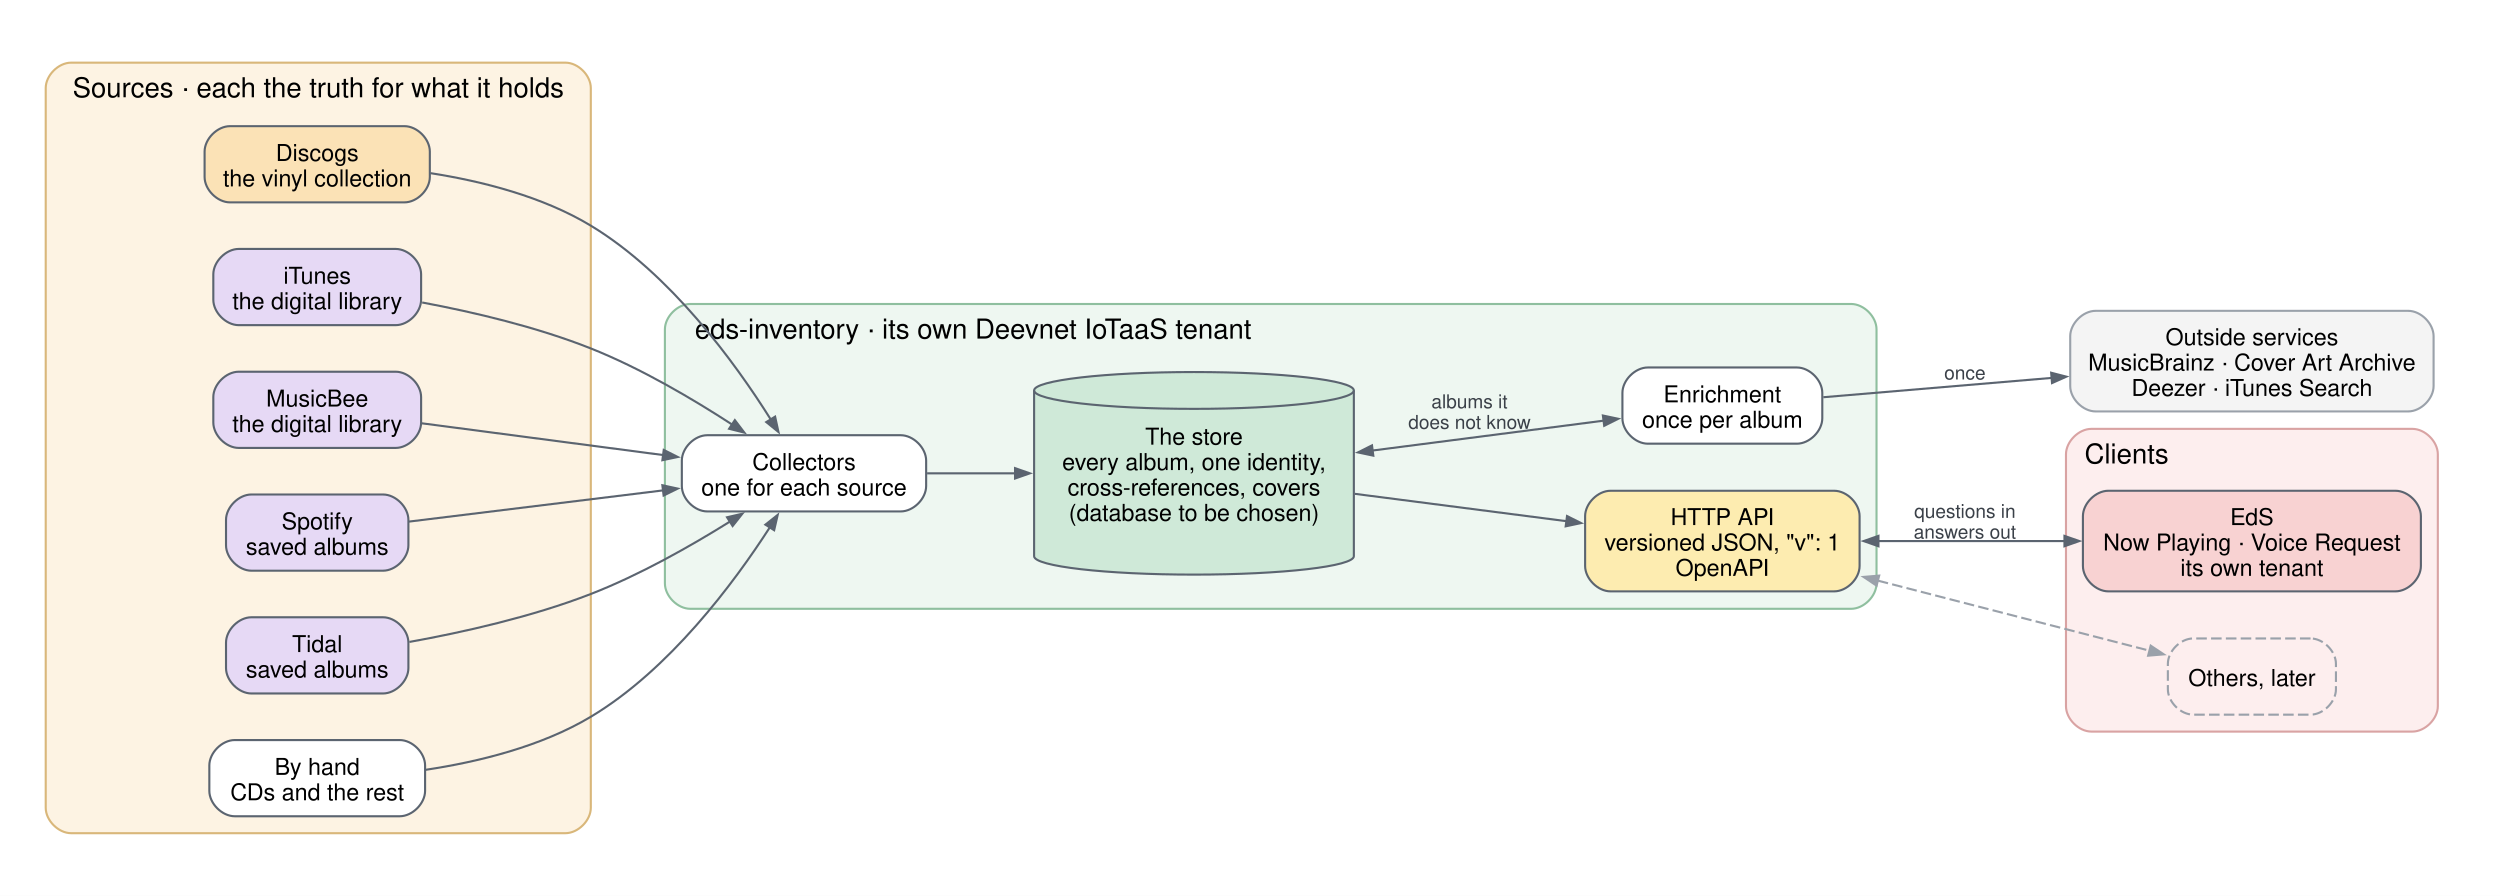
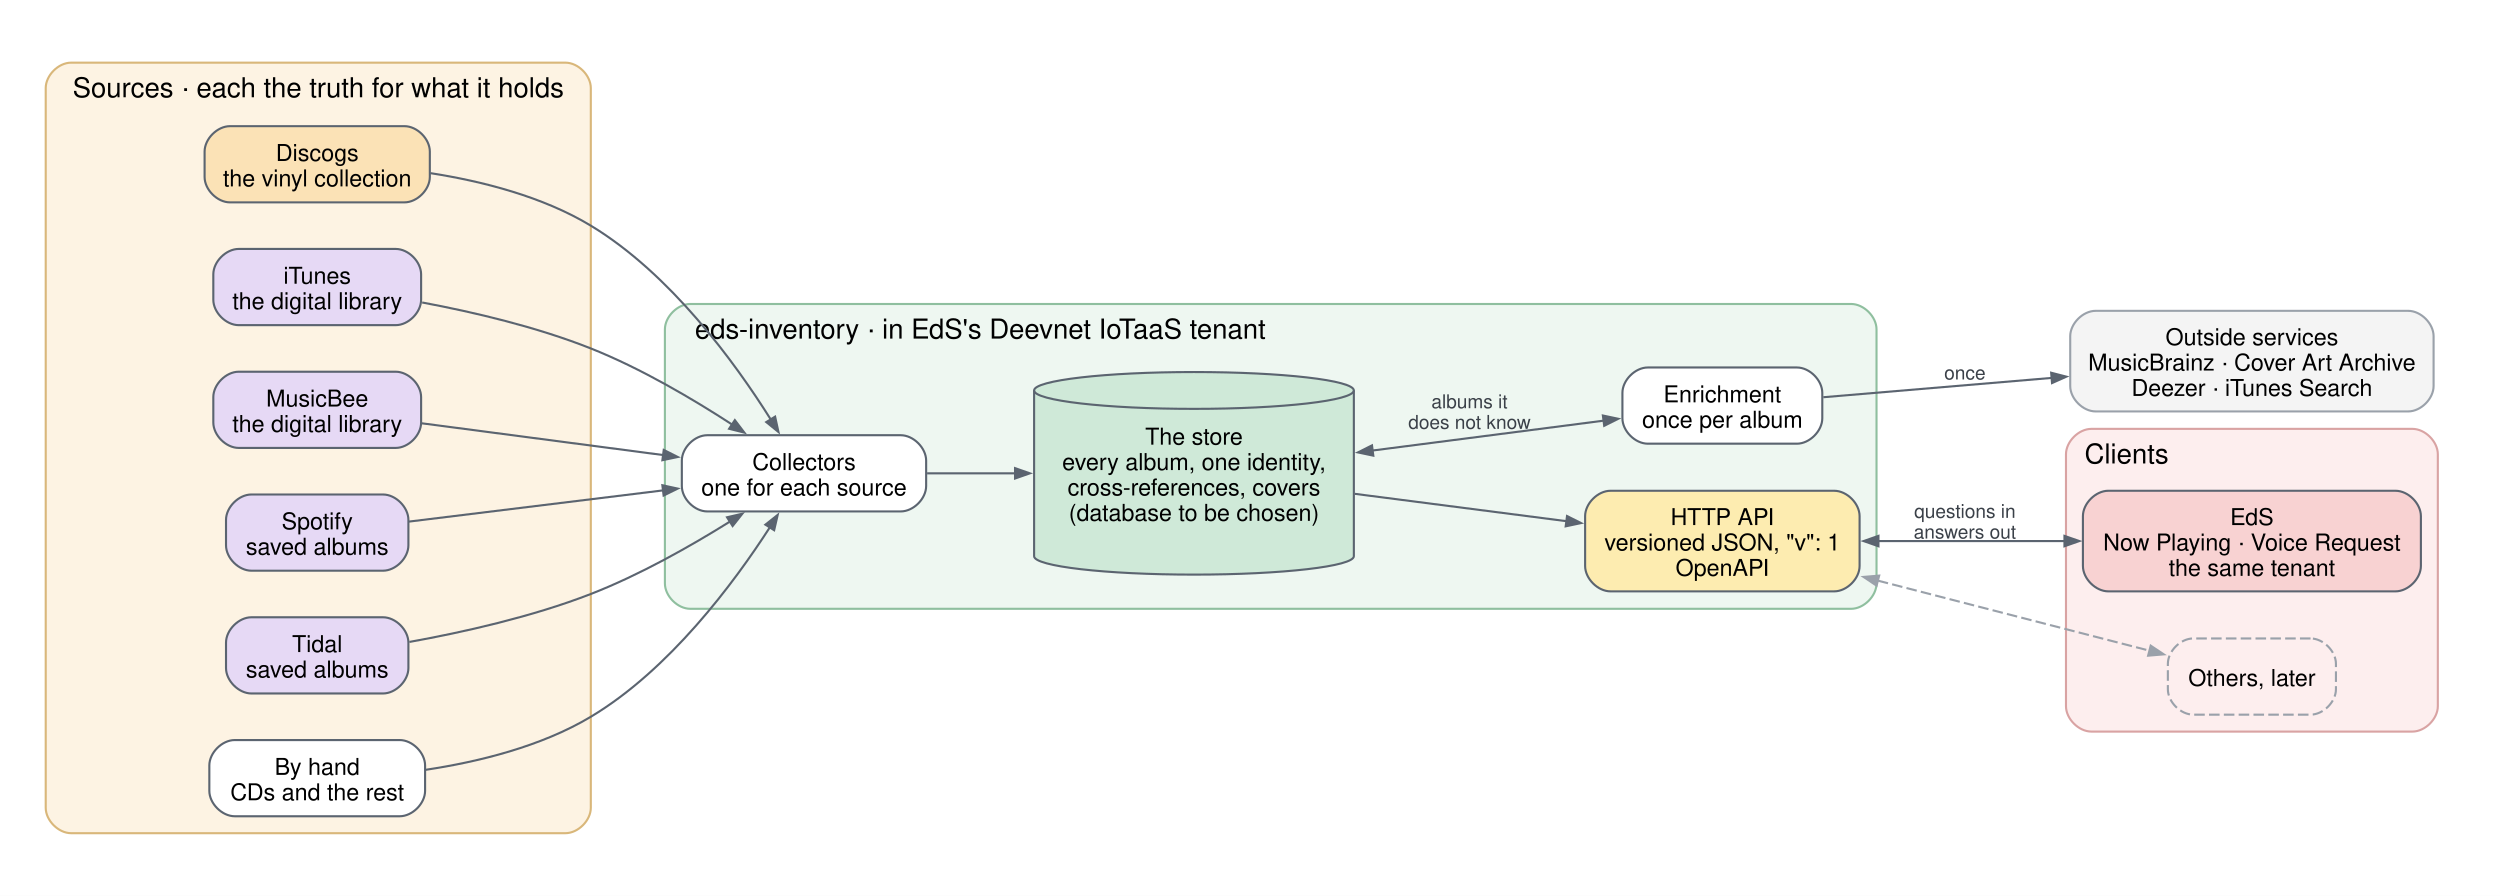
<svg xmlns="http://www.w3.org/2000/svg" width="1181pt" height="423pt" viewBox="0.00 0.00 1181.00 423.00">
  <g id="graph0" class="graph" transform="scale(1 1) rotate(0) translate(21.6 401.6)">
    <polygon fill="white" stroke="none" points="-21.6,21.6 -21.6,-401.6 1159.63,-401.6 1159.63,21.6 -21.6,21.6" />
    <g id="clust1" class="cluster">
      <path fill="#fdf3e3" stroke="#d9b77a" d="M12,-8C12,-8 245.5,-8 245.5,-8 251.5,-8 257.5,-14 257.5,-20 257.5,-20 257.5,-360 257.5,-360 257.5,-366 251.5,-372 245.5,-372 245.5,-372 12,-372 12,-372 6,-372 0,-366 0,-360 0,-360 0,-20 0,-20 0,-14 6,-8 12,-8" />
      <text xml:space="preserve" text-anchor="middle" x="128.75" y="-355.65" font-family="Helvetica,Arial,sans-serif" font-size="13.00">Sources · each the truth for what it holds</text>
    </g>
    <g id="clust2" class="cluster">
      <path fill="#eef7f1" stroke="#8fbf9f" d="M304.5,-114C304.5,-114 852.87,-114 852.87,-114 858.87,-114 864.87,-120 864.87,-126 864.87,-126 864.87,-246 864.87,-246 864.87,-252 858.87,-258 852.87,-258 852.87,-258 304.5,-258 304.5,-258 298.5,-258 292.5,-252 292.5,-246 292.5,-246 292.5,-126 292.5,-126 292.5,-120 298.5,-114 304.5,-114" />
-       <text xml:space="preserve" text-anchor="middle" x="438.12" y="-241.65" font-family="Helvetica,Arial,sans-serif" font-size="13.00">eds-inventory · its own Deevnet IoTaaS tenant</text>
+       <text xml:space="preserve" text-anchor="middle" x="441.5" y="-241.65" font-family="Helvetica,Arial,sans-serif" font-size="13.00">eds-inventory · in EdS's Deevnet IoTaaS tenant</text>
    </g>
    <g id="clust3" class="cluster">
      <path fill="#fdeeee" stroke="#d9a3a3" d="M966.37,-56C966.37,-56 1118.03,-56 1118.03,-56 1124.03,-56 1130.03,-62 1130.03,-68 1130.03,-68 1130.03,-187 1130.03,-187 1130.03,-193 1124.03,-199 1118.03,-199 1118.03,-199 966.37,-199 966.37,-199 960.37,-199 954.37,-193 954.37,-187 954.37,-187 954.37,-68 954.37,-68 954.37,-62 960.37,-56 966.37,-56" />
      <text xml:space="preserve" text-anchor="middle" x="983" y="-182.65" font-family="Helvetica,Arial,sans-serif" font-size="13.00">Clients</text>
    </g>
    <g id="node1" class="node">
      <path fill="#fbe2b6" stroke="#5b6470" d="M169.45,-342C169.45,-342 87.05,-342 87.05,-342 81.05,-342 75.05,-336 75.05,-330 75.05,-330 75.05,-318 75.05,-318 75.05,-312 81.05,-306 87.05,-306 87.05,-306 169.45,-306 169.45,-306 175.45,-306 181.45,-312 181.45,-318 181.45,-318 181.45,-330 181.45,-330 181.45,-336 175.45,-342 169.45,-342" />
      <text xml:space="preserve" text-anchor="middle" x="128.25" y="-325.55" font-family="Helvetica,Arial,sans-serif" font-size="11.00">Discogs</text>
      <text xml:space="preserve" text-anchor="middle" x="128.25" y="-313.55" font-family="Helvetica,Arial,sans-serif" font-size="11.00">the vinyl collection</text>
    </g>
    <g id="node7" class="node">
      <path fill="white" stroke="#5b6470" d="M403.91,-196C403.91,-196 312.5,-196 312.5,-196 306.5,-196 300.5,-190 300.5,-184 300.5,-184 300.5,-172 300.5,-172 300.5,-166 306.5,-160 312.5,-160 312.5,-160 403.91,-160 403.91,-160 409.91,-160 415.91,-166 415.91,-172 415.91,-172 415.91,-184 415.91,-184 415.91,-190 409.91,-196 403.91,-196" />
      <text xml:space="preserve" text-anchor="middle" x="358.21" y="-179.55" font-family="Helvetica,Arial,sans-serif" font-size="11.00">Collectors</text>
      <text xml:space="preserve" text-anchor="middle" x="358.21" y="-167.55" font-family="Helvetica,Arial,sans-serif" font-size="11.00">one for each source</text>
    </g>
    <g id="edge1" class="edge">
      <path fill="none" stroke="#5b6470" d="M181.72,-319.81C206.14,-316 234.74,-308.76 257.5,-295 295.08,-272.28 325.54,-230.44 342.51,-203.44" />
      <polygon fill="#5b6470" stroke="#5b6470" points="344.56,-204.78 346.14,-197.53 340.38,-202.21 344.56,-204.78" />
    </g>
    <g id="node2" class="node">
      <path fill="#e6d9f5" stroke="#5b6470" d="M165.33,-284C165.33,-284 91.17,-284 91.17,-284 85.17,-284 79.17,-278 79.17,-272 79.17,-272 79.17,-260 79.17,-260 79.17,-254 85.17,-248 91.17,-248 91.17,-248 165.33,-248 165.33,-248 171.33,-248 177.33,-254 177.33,-260 177.33,-260 177.33,-272 177.33,-272 177.33,-278 171.33,-284 165.33,-284" />
      <text xml:space="preserve" text-anchor="middle" x="128.25" y="-267.55" font-family="Helvetica,Arial,sans-serif" font-size="11.00">iTunes</text>
      <text xml:space="preserve" text-anchor="middle" x="128.25" y="-255.55" font-family="Helvetica,Arial,sans-serif" font-size="11.00">the digital library</text>
    </g>
    <g id="edge2" class="edge">
      <path fill="none" stroke="#5b6470" d="M177.83,-258.71C202.27,-254.12 232.04,-247.12 257.5,-237 281.14,-227.6 305.75,-213.09 324.61,-200.81" />
      <polygon fill="#5b6470" stroke="#5b6470" points="325.54,-203.14 330.03,-197.24 322.83,-199.05 325.54,-203.14" />
    </g>
    <g id="node3" class="node">
      <path fill="#e6d9f5" stroke="#5b6470" d="M165.33,-226C165.33,-226 91.17,-226 91.17,-226 85.17,-226 79.17,-220 79.17,-214 79.17,-214 79.17,-202 79.17,-202 79.17,-196 85.17,-190 91.17,-190 91.17,-190 165.33,-190 165.33,-190 171.33,-190 177.33,-196 177.33,-202 177.33,-202 177.33,-214 177.33,-214 177.33,-220 171.33,-226 165.33,-226" />
      <text xml:space="preserve" text-anchor="middle" x="128.25" y="-209.55" font-family="Helvetica,Arial,sans-serif" font-size="11.00">MusicBee</text>
      <text xml:space="preserve" text-anchor="middle" x="128.25" y="-197.55" font-family="Helvetica,Arial,sans-serif" font-size="11.00">the digital library</text>
    </g>
    <g id="edge3" class="edge">
      <path fill="none" stroke="#5b6470" d="M177.59,-201.64C210.89,-197.26 255.51,-191.38 291.95,-186.59" />
      <polygon fill="#5b6470" stroke="#5b6470" points="291.95,-189.06 298.57,-185.72 291.31,-184.2 291.95,-189.06" />
    </g>
    <g id="node4" class="node">
      <path fill="#e6d9f5" stroke="#5b6470" d="M159.33,-168C159.33,-168 97.17,-168 97.17,-168 91.17,-168 85.17,-162 85.17,-156 85.17,-156 85.17,-144 85.17,-144 85.17,-138 91.17,-132 97.17,-132 97.17,-132 159.33,-132 159.33,-132 165.33,-132 171.33,-138 171.33,-144 171.33,-144 171.33,-156 171.33,-156 171.33,-162 165.33,-168 159.33,-168" />
      <text xml:space="preserve" text-anchor="middle" x="128.25" y="-151.55" font-family="Helvetica,Arial,sans-serif" font-size="11.00">Spotify</text>
      <text xml:space="preserve" text-anchor="middle" x="128.25" y="-139.55" font-family="Helvetica,Arial,sans-serif" font-size="11.00">saved albums</text>
    </g>
    <g id="edge4" class="edge">
      <path fill="none" stroke="#5b6470" d="M171.59,-155.2C205.37,-159.35 253.26,-165.23 291.94,-169.98" />
      <polygon fill="#5b6470" stroke="#5b6470" points="291.3,-172.37 298.54,-170.79 291.89,-167.51 291.3,-172.37" />
    </g>
    <g id="node5" class="node">
      <path fill="#e6d9f5" stroke="#5b6470" d="M159.33,-110C159.33,-110 97.17,-110 97.17,-110 91.17,-110 85.17,-104 85.17,-98 85.17,-98 85.17,-86 85.17,-86 85.17,-80 91.17,-74 97.17,-74 97.17,-74 159.33,-74 159.33,-74 165.33,-74 171.33,-80 171.33,-86 171.33,-86 171.33,-98 171.33,-98 171.33,-104 165.33,-110 159.33,-110" />
      <text xml:space="preserve" text-anchor="middle" x="128.25" y="-93.55" font-family="Helvetica,Arial,sans-serif" font-size="11.00">Tidal</text>
      <text xml:space="preserve" text-anchor="middle" x="128.25" y="-81.55" font-family="Helvetica,Arial,sans-serif" font-size="11.00">saved albums</text>
    </g>
    <g id="edge5" class="edge">
      <path fill="none" stroke="#5b6470" d="M171.77,-98.34C197.2,-102.93 229.84,-110.24 257.5,-121 280.47,-129.93 304.5,-143.52 323.21,-155.2" />
      <polygon fill="#5b6470" stroke="#5b6470" points="321.86,-157.24 329.09,-158.92 324.49,-153.1 321.86,-157.24" />
    </g>
    <g id="node6" class="node">
      <path fill="white" stroke="#5b6470" d="M167.21,-52C167.21,-52 89.29,-52 89.29,-52 83.29,-52 77.29,-46 77.29,-40 77.29,-40 77.29,-28 77.29,-28 77.29,-22 83.29,-16 89.29,-16 89.29,-16 167.21,-16 167.21,-16 173.21,-16 179.21,-22 179.21,-28 179.21,-28 179.21,-40 179.21,-40 179.21,-46 173.21,-52 167.21,-52" />
      <text xml:space="preserve" text-anchor="middle" x="128.25" y="-35.55" font-family="Helvetica,Arial,sans-serif" font-size="11.00">By hand</text>
      <text xml:space="preserve" text-anchor="middle" x="128.25" y="-23.55" font-family="Helvetica,Arial,sans-serif" font-size="11.00">CDs and the rest</text>
    </g>
    <g id="edge6" class="edge">
      <path fill="none" stroke="#5b6470" d="M179.48,-37.94C204.35,-41.68 234,-48.93 257.5,-63 294.6,-85.21 325,-126 342.12,-152.56" />
      <polygon fill="#5b6470" stroke="#5b6470" points="339.97,-153.75 345.78,-158.36 344.11,-151.13 339.97,-153.75" />
    </g>
    <g id="node8" class="node">
      <path fill="#cfe9d8" stroke="#5b6470" d="M617.96,-217.15C617.96,-221.95 584.11,-225.85 542.44,-225.85 500.76,-225.85 466.91,-221.95 466.91,-217.15 466.91,-217.15 466.91,-138.85 466.91,-138.85 466.91,-134.05 500.76,-130.15 542.44,-130.15 584.11,-130.15 617.96,-134.05 617.96,-138.85 617.96,-138.85 617.96,-217.15 617.96,-217.15" />
      <path fill="none" stroke="#5b6470" d="M617.96,-217.15C617.96,-212.35 584.11,-208.45 542.44,-208.45 500.76,-208.45 466.91,-212.35 466.91,-217.15" />
      <text xml:space="preserve" text-anchor="middle" x="542.44" y="-191.55" font-family="Helvetica,Arial,sans-serif" font-size="11.00">The store</text>
      <text xml:space="preserve" text-anchor="middle" x="542.44" y="-179.55" font-family="Helvetica,Arial,sans-serif" font-size="11.00">every album, one identity,</text>
      <text xml:space="preserve" text-anchor="middle" x="542.44" y="-167.55" font-family="Helvetica,Arial,sans-serif" font-size="11.00">cross-references, covers</text>
      <text xml:space="preserve" text-anchor="middle" x="542.44" y="-155.55" font-family="Helvetica,Arial,sans-serif" font-size="11.00">(database to be chosen)</text>
    </g>
    <g id="edge7" class="edge">
      <path fill="none" stroke="#5b6470" d="M416.36,-178C429.63,-178 444.01,-178 458.14,-178" />
      <polygon fill="#5b6470" stroke="#5b6470" points="457.91,-180.45 464.91,-178 457.91,-175.55 457.91,-180.45" />
    </g>
    <g id="node9" class="node">
      <path fill="white" stroke="#5b6470" d="M827.25,-228C827.25,-228 756.83,-228 756.83,-228 750.83,-228 744.83,-222 744.83,-216 744.83,-216 744.83,-204 744.83,-204 744.83,-198 750.83,-192 756.83,-192 756.83,-192 827.25,-192 827.25,-192 833.25,-192 839.25,-198 839.25,-204 839.25,-204 839.25,-216 839.25,-216 839.25,-222 833.25,-228 827.25,-228" />
      <text xml:space="preserve" text-anchor="middle" x="792.04" y="-211.55" font-family="Helvetica,Arial,sans-serif" font-size="11.00">Enrichment</text>
      <text xml:space="preserve" text-anchor="middle" x="792.04" y="-199.55" font-family="Helvetica,Arial,sans-serif" font-size="11.00">once per album</text>
    </g>
    <g id="edge8" class="edge">
      <path fill="none" stroke="#5b6470" d="M626.67,-188.76C662.68,-193.41 703.85,-198.73 735.97,-202.88" />
      <polygon fill="#5b6470" stroke="#5b6470" points="627.15,-186.35 619.9,-187.88 626.53,-191.21 627.15,-186.35" />
      <polygon fill="#5b6470" stroke="#5b6470" points="735.6,-205.31 742.86,-203.77 736.23,-200.45 735.6,-205.31" />
      <text xml:space="preserve" text-anchor="middle" x="672.59" y="-208.76" font-family="Helvetica,Arial,sans-serif" font-size="9.00" fill="#3a4048">albums it</text>
      <text xml:space="preserve" text-anchor="middle" x="672.59" y="-199.01" font-family="Helvetica,Arial,sans-serif" font-size="9.00" fill="#3a4048">does not know</text>
    </g>
    <g id="node10" class="node">
      <path fill="#fdecb0" stroke="#5b6470" d="M844.87,-169.76C844.87,-169.76 739.21,-169.76 739.21,-169.76 733.21,-169.76 727.21,-163.76 727.21,-157.76 727.21,-157.76 727.21,-134.24 727.21,-134.24 727.21,-128.24 733.21,-122.24 739.21,-122.24 739.21,-122.24 844.87,-122.24 844.87,-122.24 850.87,-122.24 856.87,-128.24 856.87,-134.24 856.87,-134.24 856.87,-157.76 856.87,-157.76 856.87,-163.76 850.87,-169.76 844.87,-169.76" />
      <text xml:space="preserve" text-anchor="middle" x="792.04" y="-153.55" font-family="Helvetica,Arial,sans-serif" font-size="11.00">HTTP API</text>
      <text xml:space="preserve" text-anchor="middle" x="792.04" y="-141.55" font-family="Helvetica,Arial,sans-serif" font-size="11.00">versioned JSON, "v": 1</text>
      <text xml:space="preserve" text-anchor="middle" x="792.04" y="-129.55" font-family="Helvetica,Arial,sans-serif" font-size="11.00">OpenAPI</text>
    </g>
    <g id="edge10" class="edge">
      <path fill="none" stroke="#5b6470" d="M618.4,-168.31C650.15,-164.21 687,-159.45 718.49,-155.38" />
      <polygon fill="#5b6470" stroke="#5b6470" points="718.66,-157.82 725.29,-154.5 718.03,-152.96 718.66,-157.82" />
    </g>
    <g id="node11" class="node">
      <path fill="#f4f4f4" stroke="#9aa1aa" d="M1116.03,-254.76C1116.03,-254.76 968.37,-254.76 968.37,-254.76 962.37,-254.76 956.37,-248.76 956.37,-242.76 956.37,-242.76 956.37,-219.24 956.37,-219.24 956.37,-213.24 962.37,-207.24 968.37,-207.24 968.37,-207.24 1116.03,-207.24 1116.03,-207.24 1122.03,-207.24 1128.03,-213.24 1128.03,-219.24 1128.03,-219.24 1128.03,-242.76 1128.03,-242.76 1128.03,-248.76 1122.03,-254.76 1116.03,-254.76" />
      <text xml:space="preserve" text-anchor="middle" x="1042.2" y="-238.55" font-family="Helvetica,Arial,sans-serif" font-size="11.00">Outside services</text>
      <text xml:space="preserve" text-anchor="middle" x="1042.2" y="-226.55" font-family="Helvetica,Arial,sans-serif" font-size="11.00">MusicBrainz · Cover Art Archive</text>
      <text xml:space="preserve" text-anchor="middle" x="1042.2" y="-214.55" font-family="Helvetica,Arial,sans-serif" font-size="11.00">Deezer · iTunes Search</text>
    </g>
    <g id="edge9" class="edge">
      <path fill="none" stroke="#5b6470" d="M839.72,-213.95C870.13,-216.52 910.87,-219.97 947.76,-223.09" />
      <polygon fill="#5b6470" stroke="#5b6470" points="947.37,-225.52 954.55,-223.67 947.78,-220.64 947.37,-225.52" />
      <text xml:space="preserve" text-anchor="middle" x="906.62" y="-222.33" font-family="Helvetica,Arial,sans-serif" font-size="9.00" fill="#3a4048">once</text>
    </g>
    <g id="node12" class="node">
      <path fill="#f8d2d2" stroke="#5b6470" d="M1110.03,-169.76C1110.03,-169.76 974.37,-169.76 974.37,-169.76 968.37,-169.76 962.37,-163.76 962.37,-157.76 962.37,-157.76 962.37,-134.24 962.37,-134.24 962.37,-128.24 968.37,-122.24 974.37,-122.24 974.37,-122.24 1110.03,-122.24 1110.03,-122.24 1116.03,-122.24 1122.03,-128.24 1122.03,-134.24 1122.03,-134.24 1122.03,-157.76 1122.03,-157.76 1122.03,-163.76 1116.03,-169.76 1110.03,-169.76" />
      <text xml:space="preserve" text-anchor="middle" x="1042.2" y="-153.55" font-family="Helvetica,Arial,sans-serif" font-size="11.00">EdS</text>
      <text xml:space="preserve" text-anchor="middle" x="1042.2" y="-141.55" font-family="Helvetica,Arial,sans-serif" font-size="11.00">Now Playing · Voice Request</text>
-       <text xml:space="preserve" text-anchor="middle" x="1042.2" y="-129.55" font-family="Helvetica,Arial,sans-serif" font-size="11.00">its own tenant</text>
+       <text xml:space="preserve" text-anchor="middle" x="1042.2" y="-129.55" font-family="Helvetica,Arial,sans-serif" font-size="11.00">the same tenant</text>
    </g>
    <g id="edge11" class="edge">
      <path fill="none" stroke="#5b6470" d="M865.67,-146C893.24,-146 924.93,-146 953.73,-146" />
      <polygon fill="#5b6470" stroke="#5b6470" points="865.78,-143.55 858.78,-146 865.78,-148.45 865.78,-143.55" />
      <polygon fill="#5b6470" stroke="#5b6470" points="953.65,-148.45 960.65,-146 953.65,-143.55 953.65,-148.45" />
      <text xml:space="preserve" text-anchor="middle" x="906.62" y="-156.95" font-family="Helvetica,Arial,sans-serif" font-size="9.00" fill="#3a4048">questions in</text>
      <text xml:space="preserve" text-anchor="middle" x="906.62" y="-147.2" font-family="Helvetica,Arial,sans-serif" font-size="9.00" fill="#3a4048">answers out</text>
    </g>
    <g id="node13" class="node">
      <path fill="none" stroke="#9aa1aa" stroke-dasharray="5,2" d="M1069.9,-100C1069.9,-100 1014.5,-100 1014.5,-100 1008.5,-100 1002.5,-94 1002.5,-88 1002.5,-88 1002.5,-76 1002.5,-76 1002.5,-70 1008.5,-64 1014.5,-64 1014.5,-64 1069.9,-64 1069.9,-64 1075.9,-64 1081.9,-70 1081.9,-76 1081.9,-76 1081.9,-88 1081.9,-88 1081.9,-94 1075.9,-100 1069.9,-100" />
      <text xml:space="preserve" text-anchor="middle" x="1042.2" y="-77.55" font-family="Helvetica,Arial,sans-serif" font-size="11.00">Others, later</text>
    </g>
    <g id="edge12" class="edge">
      <path fill="none" stroke="#9aa1aa" stroke-dasharray="5,2" d="M865.46,-127.32C906.92,-116.63 957.74,-103.52 994.05,-94.16" />
      <polygon fill="#9aa1aa" stroke="#9aa1aa" points="864.9,-124.94 858.74,-129.06 866.13,-129.68 864.9,-124.94" />
      <polygon fill="#9aa1aa" stroke="#9aa1aa" points="994.39,-96.6 1000.56,-92.48 993.17,-91.86 994.39,-96.6" />
    </g>
  </g>
</svg>
